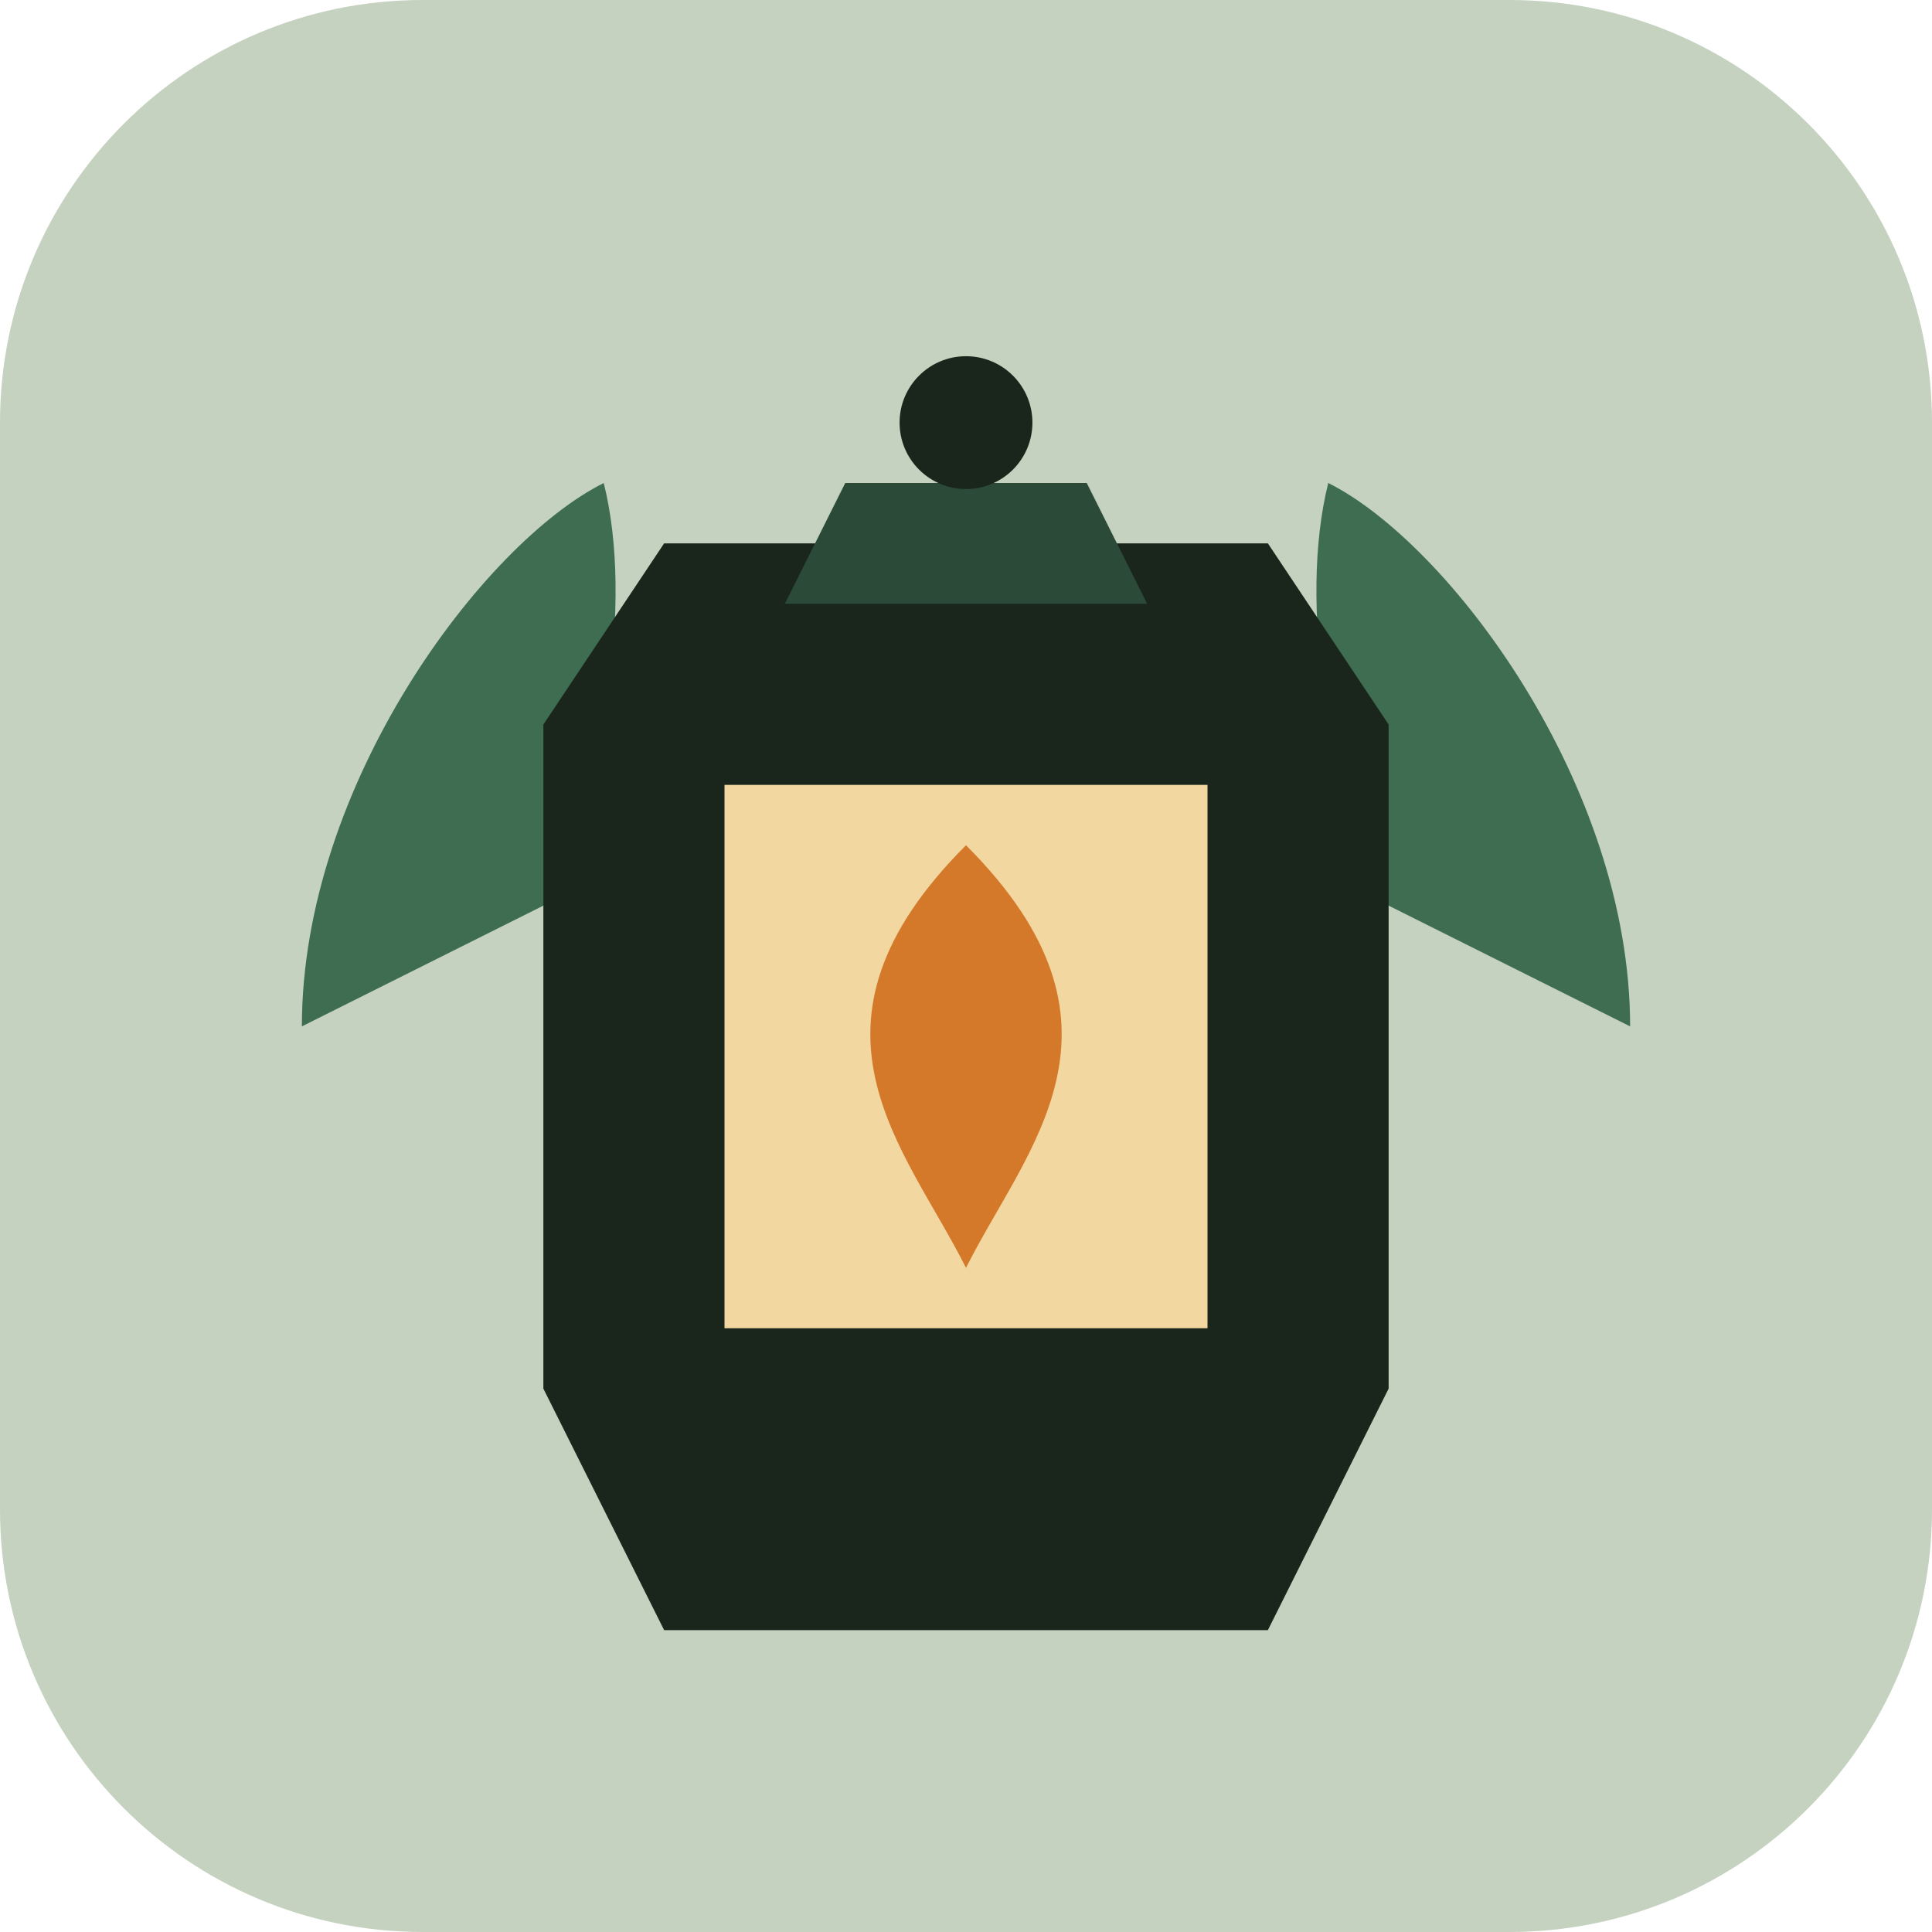
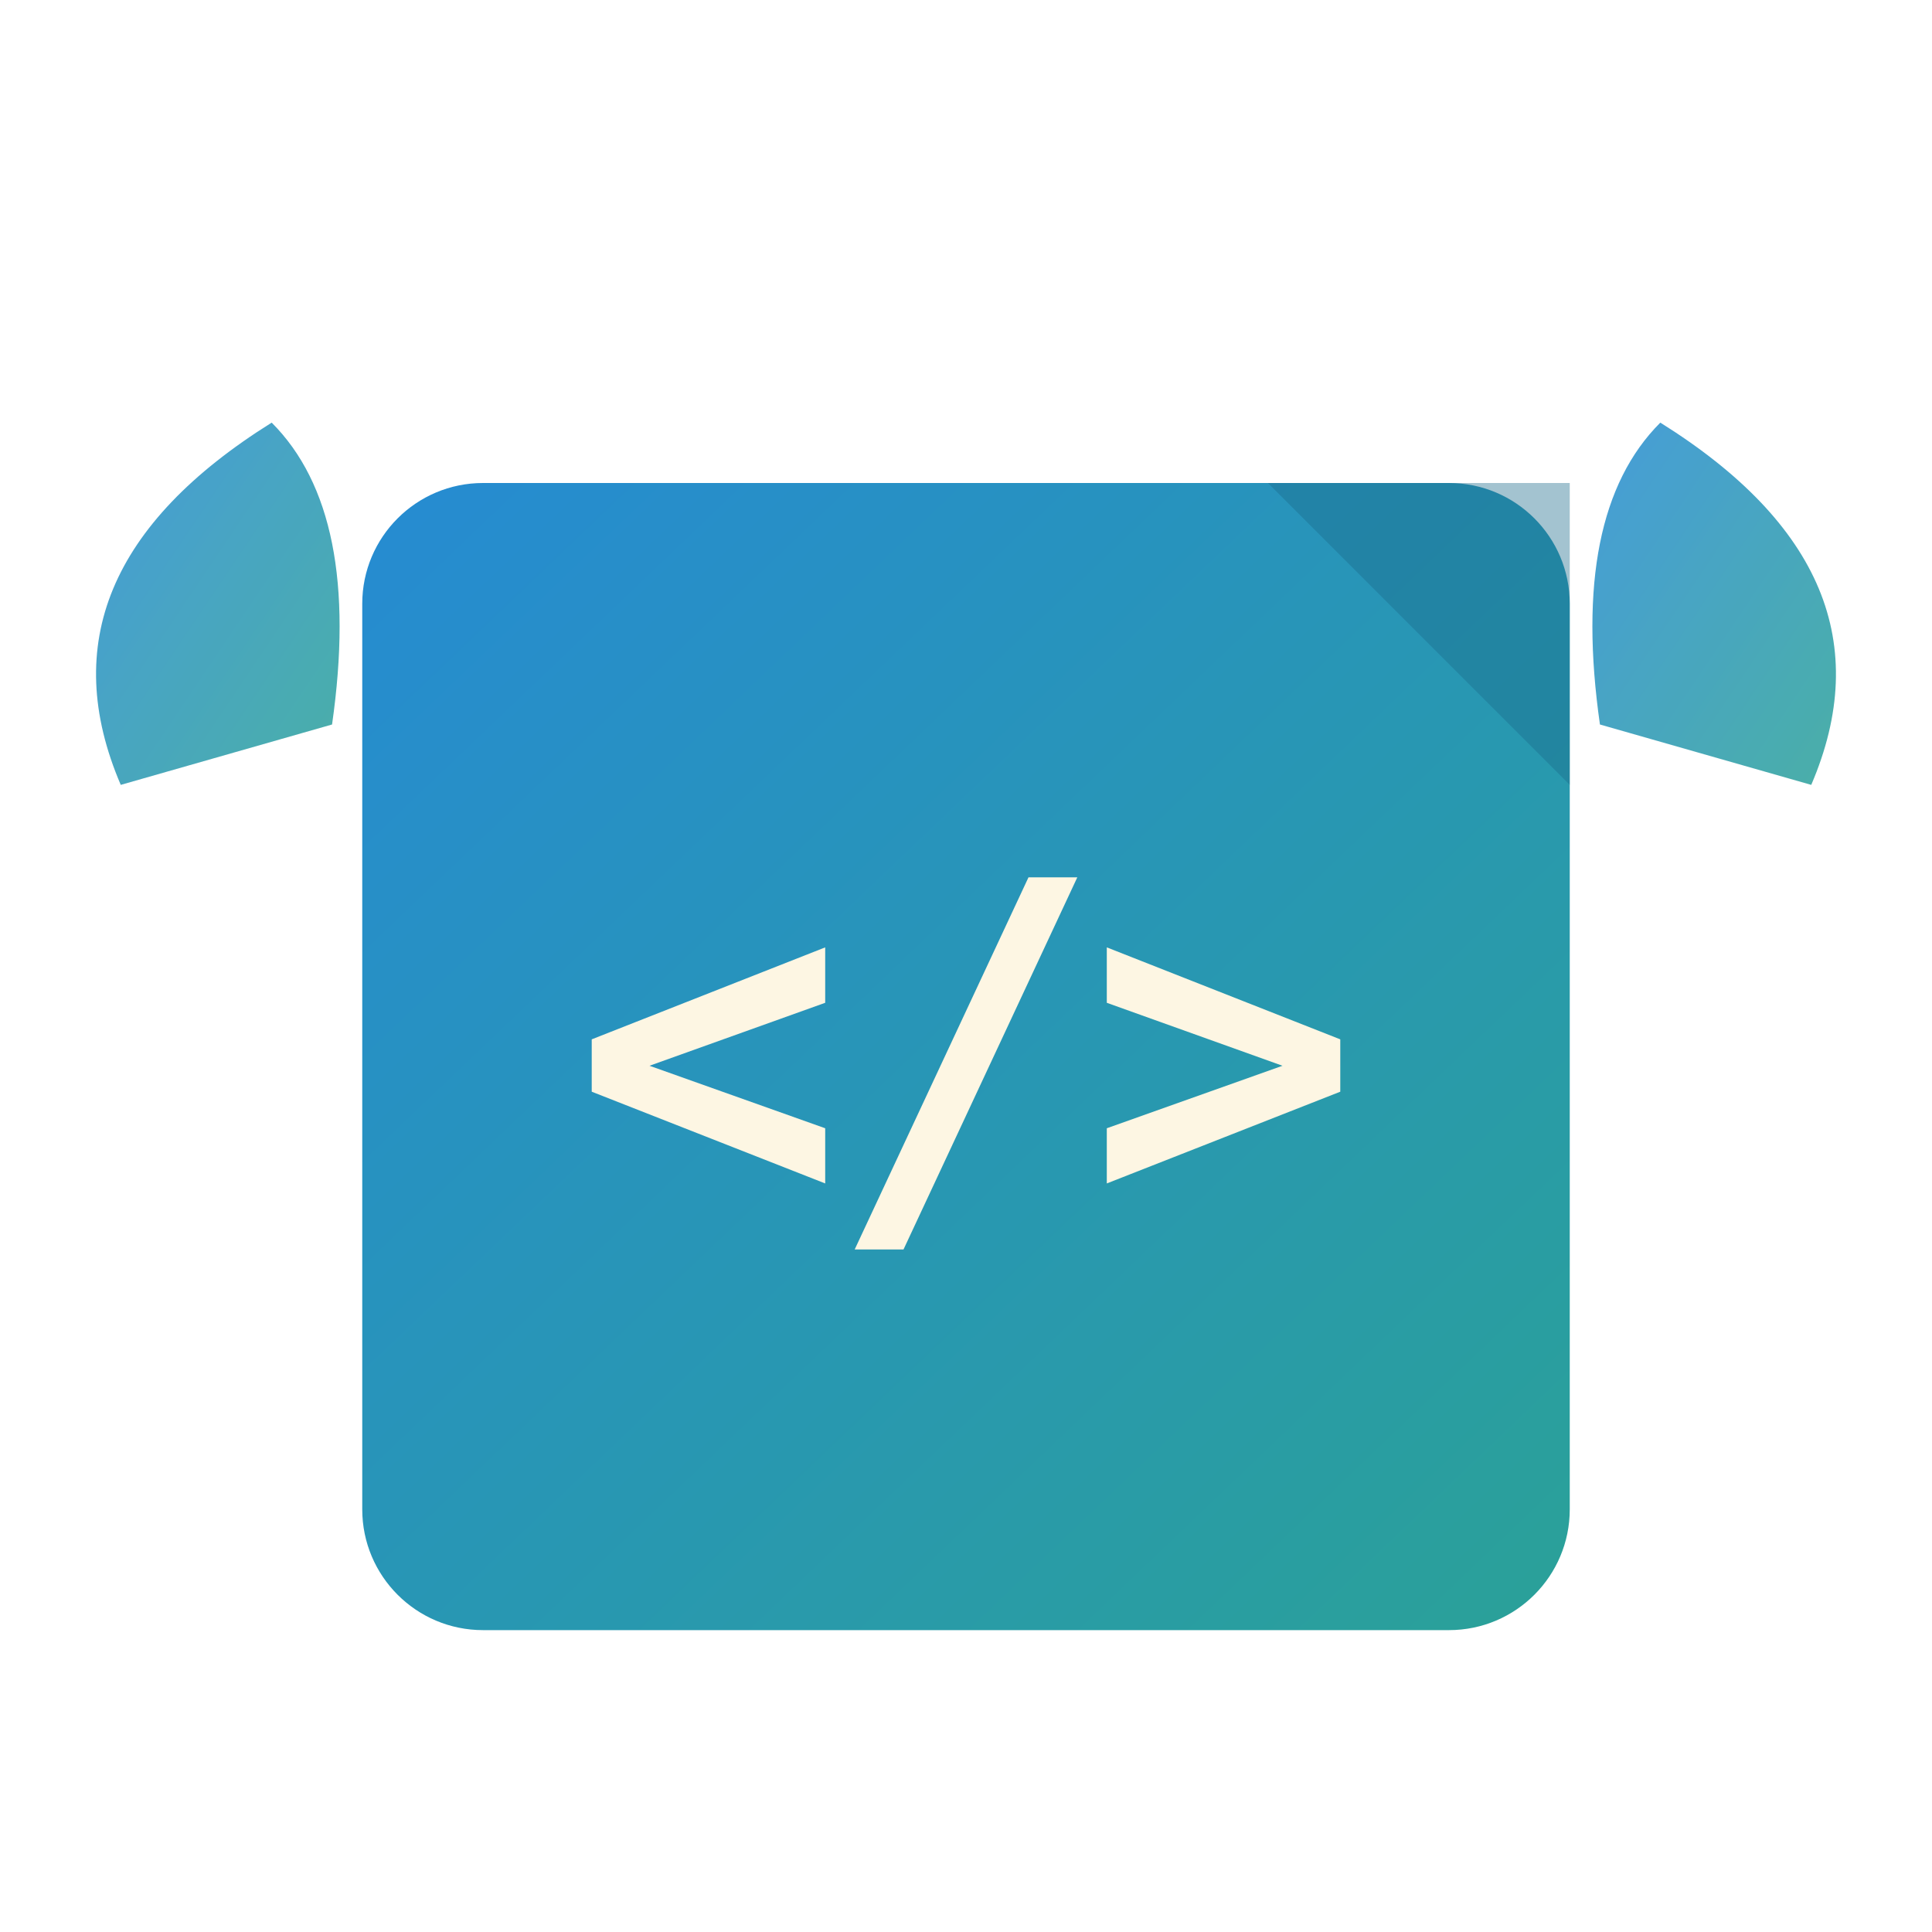
- <svg xmlns="http://www.w3.org/2000/svg" viewBox="0 0 64 64" width="64" height="64" role="img" aria-label="doxyYoda lantern">
-   <rect width="64" height="64" rx="14" fill="#c5d2c0" />
-   <path d="M10 34c0-8 6-16 10-18 1 4 0 10-2 14z" fill="#3f6d52" />
-   <path d="M54 34c0-8-6-16-10-18-1 4 0 10 2 14z" fill="#3f6d52" />
-   <path d="M22 18h20l4 6v22l-4 8H22l-4-8V24z" fill="#1a261c" />
-   <path d="M24 26h16v18H24z" fill="#f3d7a0" />
-   <path d="M32 42c2-4 6-8 0-14-6 6-2 10 0 14z" fill="#d4782a" />
-   <path d="M28 16h8l2 4h-12z" fill="#2c4a38" />
-   <circle cx="32" cy="14" r="2.2" fill="#1a261c" />
+ <svg xmlns="http://www.w3.org/2000/svg" viewBox="0 0 128 128" width="128" height="128">
+   <defs>
+     <linearGradient id="grad" x1="0%" y1="0%" x2="100%" y2="100%">
+       <stop offset="0%" style="stop-color:#268bd2" />
+       <stop offset="100%" style="stop-color:#2aa198" />
+     </linearGradient>
+   </defs>
+   <path d="M8 52 Q2 38 18 28 Q24 34 22 48 Z" fill="url(#grad)" opacity="0.85" />
+   <path d="M120 52 Q126 38 110 28 Q104 34 106 48 Z" fill="url(#grad)" opacity="0.85" />
+   <rect x="24" y="32" width="80" height="76" rx="8" ry="8" fill="url(#grad)" />
+   <path d="M84 32 L104 32 L104 52 Z" fill="#1a6a8a" opacity="0.4" />
+   <text x="64" y="80" text-anchor="middle" font-family="monospace" font-weight="bold" font-size="30" fill="#fdf6e3" letter-spacing="-1">&lt;/&gt;</text>
</svg>
